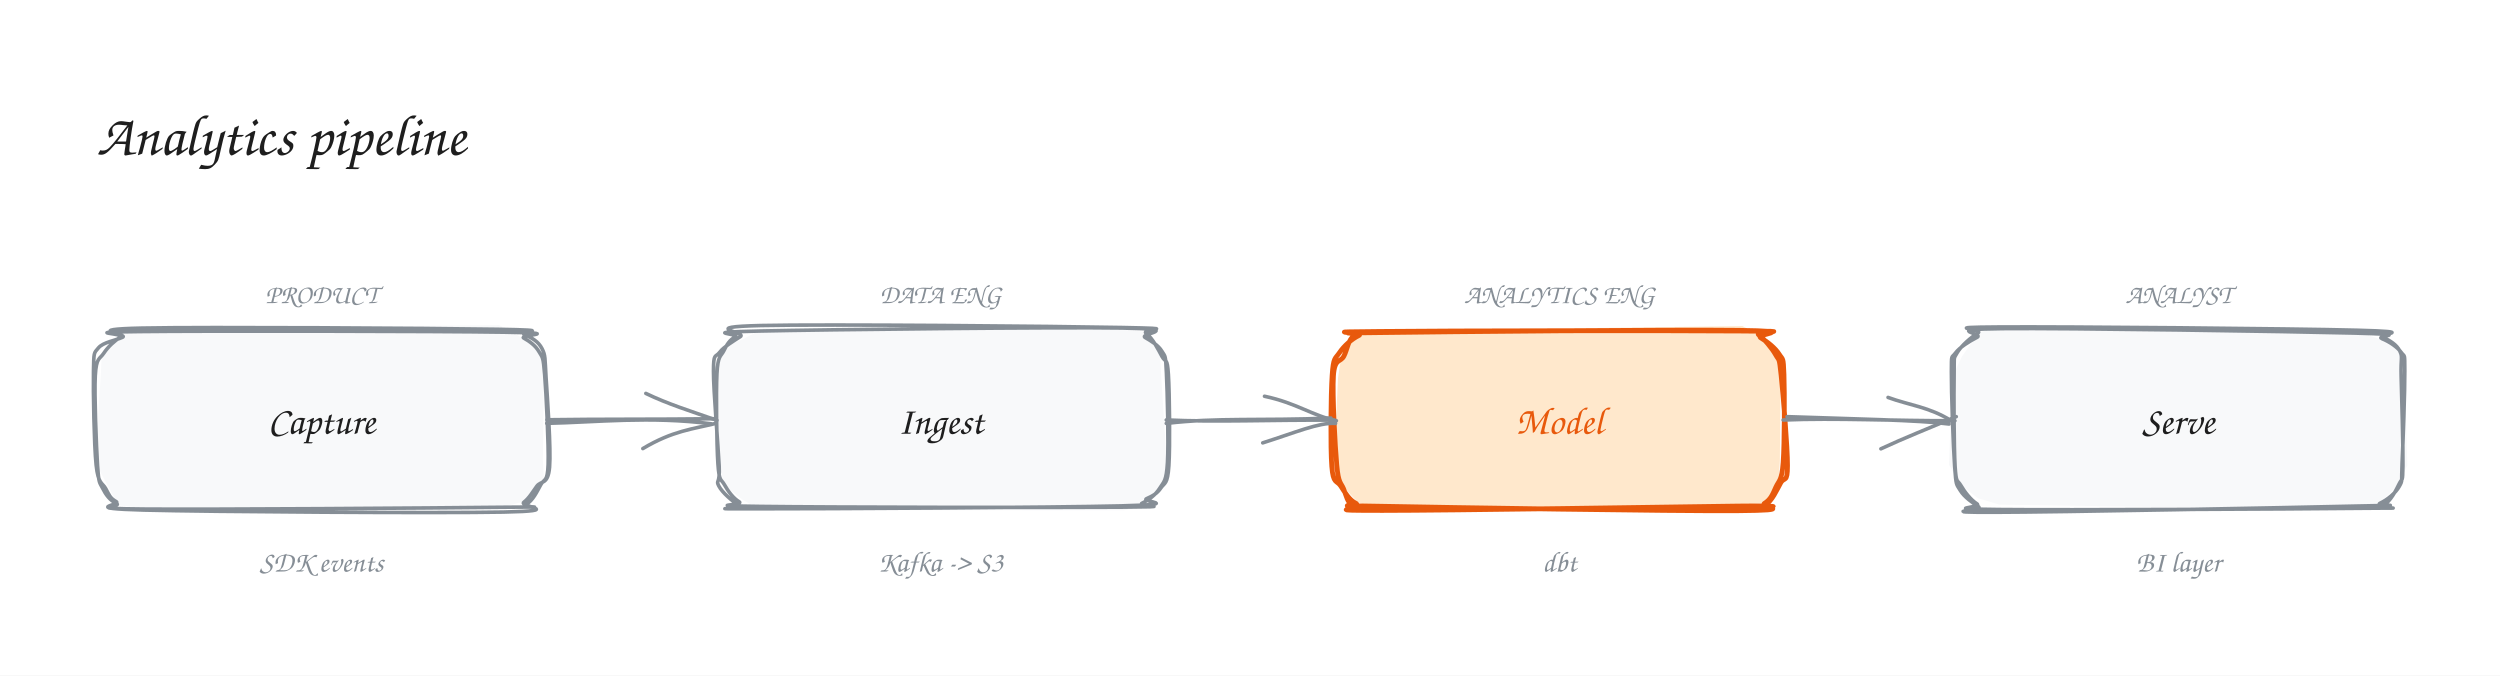
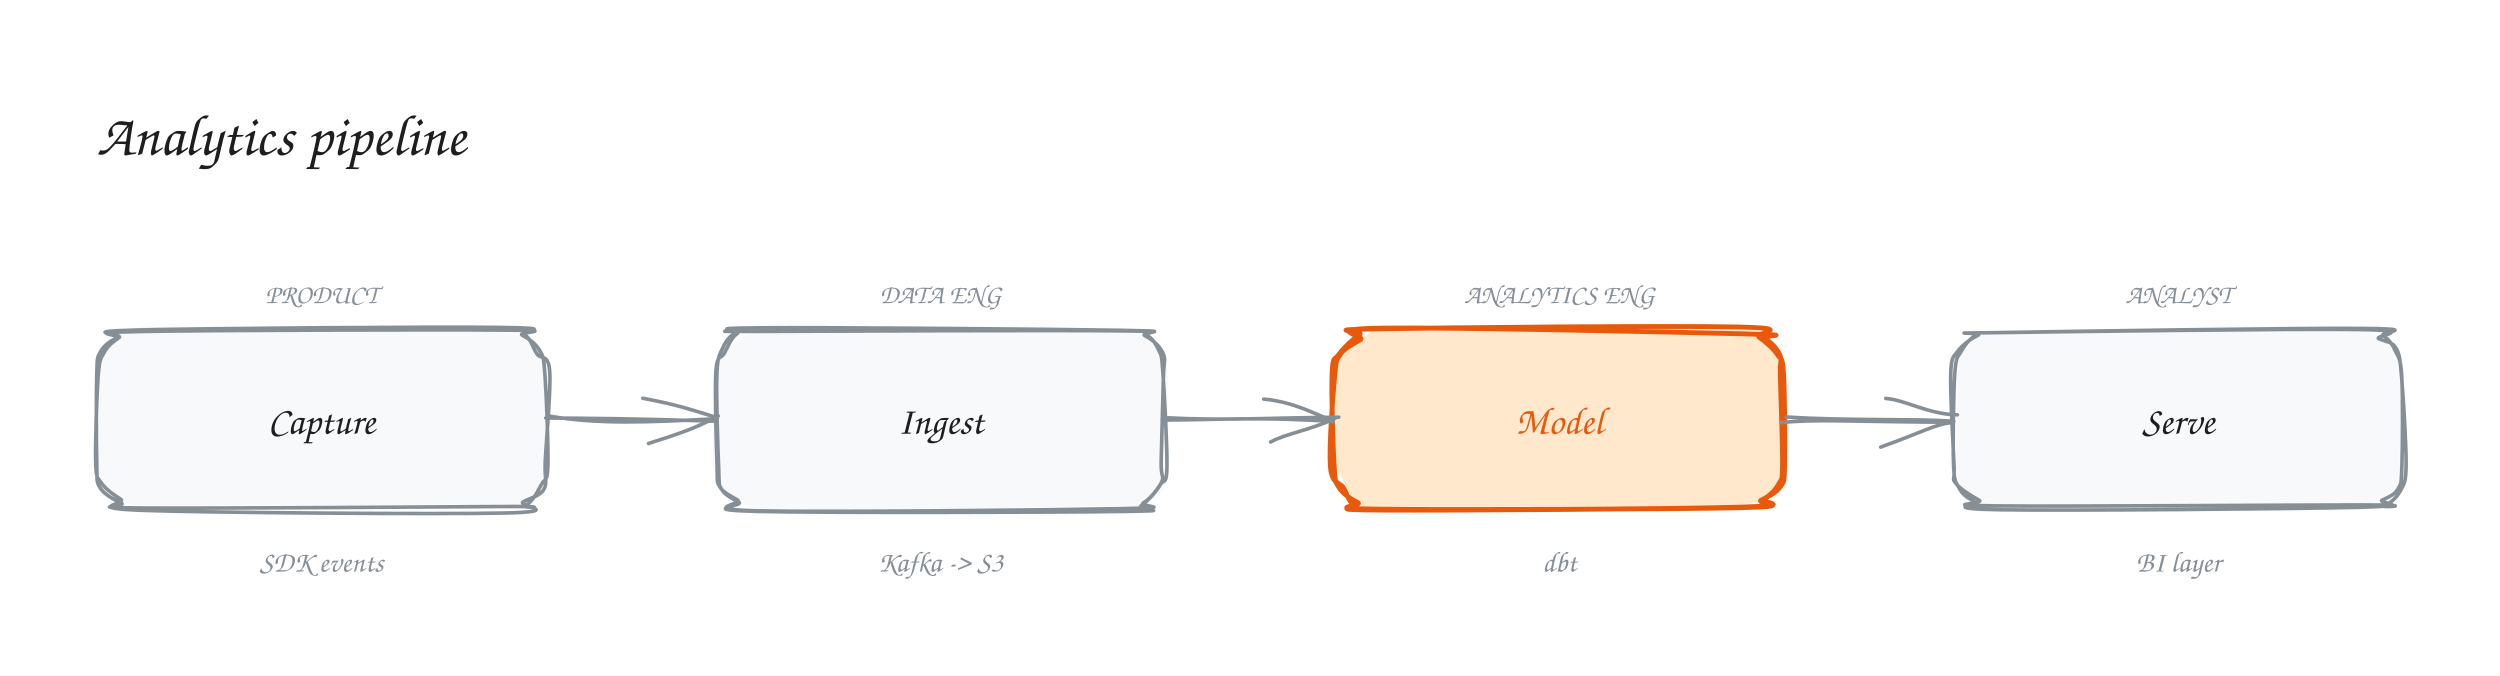
<svg xmlns="http://www.w3.org/2000/svg" width="1034.00" height="279.40" viewBox="0 0 1034.00 279.40">
  <rect width="1034.00" height="279.40" fill="#ffffff" />
-   <path d="M 206.41 134.45 L 217.26 140.47 L 223.23 146.42 L 224.99 153.96 L 224.53 190.21 L 225.06 199.58 L 218.31 207.02 L 207.26 209.84 L 58.80 210.12 L 48.84 208.94 L 44.10 200.06 L 39.30 191.11 L 41.73 154.48 L 42.02 146.91 L 49.43 137.64 L 59.76 135.93 Z" fill="#f8f9fa" stroke="none" opacity="1.00" />
-   <path d="M 208.61 137.40 C 235.10 137.85, 214.24 138.48, 216.62 139.82 C 219.01 141.16, 221.48 142.93, 222.92 145.45 C 224.36 147.97, 224.64 147.18, 225.27 154.95 C 225.90 162.72, 226.97 184.48, 226.71 192.07 C 226.44 199.66, 225.19 197.72, 223.66 200.48 C 222.14 203.24, 220.39 207.09, 217.55 208.64 C 214.71 210.20, 232.94 209.49, 206.60 209.81 C 180.27 210.12, 85.93 210.79, 59.54 210.54 C 33.14 210.29, 51.06 209.71, 48.21 208.29 C 45.37 206.86, 43.77 204.61, 42.46 201.98 C 41.15 199.35, 40.85 200.27, 40.34 192.50 C 39.84 184.74, 38.98 163.12, 39.41 155.38 C 39.85 147.64, 41.19 148.72, 42.95 146.05 C 44.71 143.38, 47.50 140.83, 49.96 139.34 C 52.41 137.86, 31.24 137.46, 57.68 137.14 C 84.12 136.81, 182.12 136.95, 208.61 137.40 M 205.74 136.19 C 232.11 136.64, 213.85 137.06, 216.92 138.39 C 219.99 139.73, 222.69 141.23, 224.18 144.19 C 225.67 147.14, 225.33 147.95, 225.85 156.13 C 226.37 164.30, 227.94 185.73, 227.30 193.22 C 226.66 200.71, 223.79 198.67, 222.02 201.09 C 220.24 203.52, 218.92 205.97, 216.63 207.75 C 214.33 209.54, 234.45 211.26, 208.25 211.79 C 182.06 212.32, 86.18 211.68, 59.47 210.96 C 32.77 210.24, 50.67 208.93, 48.05 207.46 C 45.43 205.98, 45.13 204.65, 43.75 202.12 C 42.37 199.60, 40.61 200.38, 39.76 192.29 C 38.91 184.20, 38.50 161.66, 38.66 153.59 C 38.82 145.52, 38.73 146.21, 40.73 143.86 C 42.73 141.52, 47.68 140.86, 50.67 139.50 C 53.67 138.14, 32.86 136.25, 58.70 135.70 C 84.55 135.15, 179.37 135.74, 205.74 136.19" stroke="#868e96" stroke-width="1.5" fill="none" stroke-linecap="round" stroke-linejoin="round" opacity="1.00" />
-   <path d="M 465.30 136.54 L 472.86 137.08 L 479.72 145.46 L 480.23 154.88 L 482.69 193.37 L 480.83 201.01 L 474.66 208.63 L 464.78 211.06 L 314.57 210.96 L 306.88 206.53 L 299.42 200.62 L 297.43 191.30 L 295.87 154.25 L 297.75 143.79 L 306.99 140.42 L 315.85 135.80 Z" fill="#f8f9fa" stroke="none" opacity="1.00" />
-   <path d="M 464.11 135.68 C 490.69 136.12, 470.85 137.97, 473.59 139.57 C 476.33 141.17, 479.08 142.82, 480.56 145.26 C 482.03 147.70, 482.05 146.55, 482.43 154.21 C 482.82 161.87, 483.34 183.24, 482.87 191.20 C 482.40 199.16, 481.39 199.13, 479.64 201.96 C 477.88 204.78, 475.02 206.83, 472.35 208.13 C 469.68 209.43, 489.94 209.55, 463.64 209.77 C 437.34 209.99, 340.87 209.82, 314.56 209.45 C 288.24 209.08, 308.23 209.05, 305.75 207.56 C 303.27 206.08, 301.14 203.17, 299.67 200.55 C 298.21 197.92, 297.46 199.49, 296.93 191.83 C 296.41 184.17, 296.12 162.38, 296.52 154.59 C 296.93 146.79, 298.12 147.61, 299.39 145.06 C 300.65 142.52, 301.67 140.67, 304.13 139.31 C 306.59 137.95, 287.46 137.52, 314.13 136.92 C 340.79 136.31, 437.53 135.24, 464.11 135.68 M 464.17 135.46 C 490.73 136.00, 471.29 135.88, 474.03 137.88 C 476.76 139.88, 479.06 144.61, 480.60 147.45 C 482.14 150.30, 482.78 147.44, 483.25 154.97 C 483.73 162.51, 483.97 184.87, 483.44 192.68 C 482.92 200.49, 481.67 199.57, 480.13 201.83 C 478.59 204.10, 476.92 205.04, 474.19 206.27 C 471.45 207.51, 490.56 208.54, 463.69 209.23 C 436.83 209.92, 339.33 210.47, 313.00 210.44 C 286.67 210.41, 308.32 210.63, 305.71 209.06 C 303.10 207.49, 298.69 203.72, 297.31 201.01 C 295.94 198.30, 297.83 200.72, 297.45 192.80 C 297.08 184.89, 295.05 161.38, 295.09 153.53 C 295.12 145.69, 295.79 148.11, 297.64 145.72 C 299.50 143.34, 303.40 141.05, 306.24 139.21 C 309.08 137.36, 288.34 135.26, 314.66 134.64 C 340.99 134.02, 437.61 134.92, 464.17 135.46" stroke="#868e96" stroke-width="1.5" fill="none" stroke-linecap="round" stroke-linejoin="round" opacity="1.00" />
-   <path d="M 720.65 134.86 L 729.33 139.45 L 735.22 144.21 L 736.46 155.66 L 736.15 190.57 L 735.39 202.55 L 729.93 208.04 L 718.10 208.86 L 570.70 211.40 L 561.41 207.60 L 553.81 199.36 L 551.79 190.48 L 553.41 156.32 L 554.91 146.13 L 559.25 137.94 L 569.26 136.86 Z" fill="#ffe8cc" stroke="none" opacity="1.00" />
-   <path d="M 719.13 136.63 C 745.28 136.99, 725.46 138.08, 728.24 139.72 C 731.03 141.36, 734.25 143.96, 735.85 146.48 C 737.44 149.01, 737.56 147.41, 737.84 154.87 C 738.12 162.33, 738.08 183.45, 737.52 191.22 C 736.96 198.99, 735.78 198.65, 734.50 201.47 C 733.22 204.29, 732.48 206.53, 729.82 208.16 C 727.17 209.78, 744.96 211.02, 718.55 211.23 C 692.14 211.43, 597.66 209.90, 571.38 209.40 C 545.10 208.89, 563.66 209.60, 560.85 208.20 C 558.05 206.81, 556.21 203.59, 554.54 201.03 C 552.87 198.47, 551.42 200.47, 550.83 192.85 C 550.23 185.24, 550.43 163.18, 550.97 155.34 C 551.50 147.50, 552.18 148.59, 554.03 145.82 C 555.87 143.06, 559.16 140.15, 562.04 138.77 C 564.92 137.40, 545.13 137.91, 571.31 137.55 C 597.49 137.19, 692.97 136.27, 719.13 136.63 M 720.63 136.91 C 746.75 137.14, 725.07 136.87, 727.37 138.50 C 729.67 140.14, 732.86 143.97, 734.41 146.73 C 735.96 149.50, 735.84 147.45, 736.66 155.09 C 737.48 162.74, 739.34 185.14, 739.31 192.58 C 739.28 200.03, 738.04 197.02, 736.48 199.74 C 734.93 202.46, 732.93 207.31, 730.00 208.91 C 727.07 210.50, 745.25 208.94, 718.89 209.31 C 692.53 209.68, 598.37 211.12, 571.85 211.11 C 545.33 211.11, 562.47 210.76, 559.78 209.29 C 557.10 207.81, 556.90 205.10, 555.75 202.28 C 554.60 199.47, 553.60 200.20, 552.89 192.40 C 552.18 184.59, 551.00 162.99, 551.50 155.46 C 551.99 147.94, 554.42 150.05, 555.85 147.27 C 557.28 144.49, 557.61 140.45, 560.08 138.76 C 562.54 137.06, 543.89 137.41, 570.65 137.10 C 597.41 136.79, 694.51 136.67, 720.63 136.91" stroke="#e8590c" stroke-width="2.0" fill="none" stroke-linecap="round" stroke-linejoin="round" opacity="1.00" />
-   <path d="M 973.56 136.53 L 983.12 139.88 L 991.88 144.56 L 994.70 156.04 L 995.67 192.50 L 991.71 200.91 L 983.66 208.52 L 974.76 210.93 L 826.99 208.73 L 818.02 206.05 L 810.72 200.42 L 806.08 192.19 L 807.52 155.79 L 811.47 147.43 L 818.36 137.60 L 828.28 134.78 Z" fill="#f8f9fa" stroke="none" opacity="1.00" />
-   <path d="M 975.06 136.59 C 1001.50 137.29, 982.56 137.99, 985.48 139.42 C 988.40 140.86, 991.30 142.51, 992.57 145.21 C 993.84 147.91, 992.89 147.73, 993.11 155.63 C 993.32 163.53, 993.98 185.21, 993.85 192.61 C 993.72 200.02, 993.65 197.34, 992.33 200.06 C 991.01 202.78, 988.73 207.26, 985.91 208.95 C 983.09 210.65, 1001.96 209.94, 975.43 210.24 C 948.91 210.53, 853.06 211.03, 826.77 210.73 C 800.48 210.42, 820.33 210.06, 817.70 208.40 C 815.08 206.74, 812.54 203.39, 811.02 200.78 C 809.51 198.17, 809.09 200.37, 808.62 192.72 C 808.16 185.07, 808.09 162.68, 808.23 154.88 C 808.37 147.08, 807.82 148.77, 809.47 145.91 C 811.11 143.05, 815.21 139.50, 818.11 137.72 C 821.00 135.94, 800.70 135.42, 826.86 135.23 C 853.02 135.04, 948.63 135.89, 975.06 136.59 M 973.72 137.76 C 999.85 138.45, 981.88 138.72, 985.12 140.05 C 988.35 141.38, 991.53 143.52, 993.12 145.72 C 994.70 147.92, 994.57 145.63, 994.63 153.27 C 994.70 160.92, 993.88 183.64, 993.50 191.62 C 993.12 199.60, 993.87 198.41, 992.35 201.16 C 990.83 203.91, 987.37 206.77, 984.40 208.13 C 981.43 209.49, 1001.14 208.69, 974.54 209.31 C 947.93 209.94, 850.80 211.84, 824.77 211.88 C 798.74 211.93, 820.68 211.09, 818.35 209.58 C 816.01 208.07, 812.40 205.58, 810.75 202.82 C 809.10 200.06, 809.06 201.21, 808.45 193.05 C 807.85 184.88, 807.03 161.68, 807.09 153.83 C 807.14 145.99, 807.02 148.38, 808.79 145.99 C 810.57 143.60, 814.49 141.18, 817.74 139.50 C 820.99 137.82, 802.30 136.21, 828.30 135.92 C 854.30 135.63, 947.58 137.08, 973.72 137.76" stroke="#868e96" stroke-width="1.5" fill="none" stroke-linecap="round" stroke-linejoin="round" opacity="1.00" />
-   <path d="M 226.14 175.09 C 246.79 174.64, 268.77 172.07, 294.07 175.27 M 226.25 173.62 C 248.37 173.28, 271.26 173.50, 295.66 173.19" stroke="#868e96" stroke-width="1.5" fill="none" stroke-linecap="round" stroke-linejoin="round" opacity="1.00" />
-   <path d="M 296.14 175.09 C 286.58 177.49, 278.35 178.08, 265.88 185.53 M 296.50 173.84 C 285.55 170.00, 276.13 167.08, 267.12 162.72" stroke="#868e96" stroke-width="1.5" fill="none" stroke-linecap="round" stroke-linejoin="round" opacity="1.00" />
-   <path d="M 482.37 175.12 C 503.43 172.63, 521.16 174.10, 550.46 172.91 M 482.36 173.70 C 502.84 174.65, 525.17 173.63, 551.60 173.77" stroke="#868e96" stroke-width="1.5" fill="none" stroke-linecap="round" stroke-linejoin="round" opacity="1.00" />
-   <path d="M 552.37 175.12 C 545.53 174.64, 535.43 179.02, 522.27 183.17 M 552.72 174.01 C 542.66 171.87, 536.35 166.72, 523.00 163.89" stroke="#868e96" stroke-width="1.5" fill="none" stroke-linecap="round" stroke-linejoin="round" opacity="1.00" />
-   <path d="M 739.11 172.33 C 766.60 173.29, 793.61 173.74, 806.13 175.37 M 737.53 173.71 C 759.86 172.80, 782.56 174.10, 808.55 174.02" stroke="#868e96" stroke-width="1.5" fill="none" stroke-linecap="round" stroke-linejoin="round" opacity="1.00" />
-   <path d="M 809.11 172.33 C 798.45 176.83, 787.24 181.28, 777.94 185.63 M 807.06 174.02 C 797.92 168.28, 789.59 167.60, 780.90 164.38" stroke="#868e96" stroke-width="1.5" fill="none" stroke-linecap="round" stroke-linejoin="round" opacity="1.00" />
+   <path d="M 208.39 137.44 L 215.17 138.78 L 224.47 146.63 L 227.20 153.63 L 225.65 191.34 L 225.39 199.92 L 214.79 209.27 L 207.87 208.69 L 56.99 209.23 L 50.19 207.73 L 41.09 202.43 L 38.12 191.94 L 41.32 156.15 L 41.17 145.58 L 50.05 139.44 L 58.23 135.04 Z" fill="#f8f9fa" stroke="none" opacity="1.00" />
+   <path d="M 207.82 136.54 C 234.07 136.78, 213.38 137.23, 215.92 138.60 C 218.46 139.97, 221.50 142.00, 223.08 144.74 C 224.66 147.48, 224.80 147.10, 225.39 155.04 C 225.98 162.98, 226.85 184.84, 226.62 192.38 C 226.38 199.92, 225.51 197.50, 223.98 200.28 C 222.45 203.05, 220.37 207.48, 217.44 209.02 C 214.51 210.56, 232.87 209.32, 206.40 209.50 C 179.93 209.68, 84.66 210.32, 58.64 210.10 C 32.61 209.87, 53.13 209.54, 50.25 208.14 C 47.37 206.74, 43.06 204.53, 41.36 201.68 C 39.65 198.84, 40.25 198.82, 40.02 191.06 C 39.80 183.30, 39.77 162.69, 40.01 155.11 C 40.25 147.54, 40.11 148.15, 41.48 145.59 C 42.85 143.03, 45.43 141.16, 48.25 139.74 C 51.08 138.33, 31.84 137.65, 58.43 137.11 C 85.02 136.58, 181.57 136.29, 207.82 136.54 M 206.40 135.41 C 233.12 135.74, 214.41 136.66, 217.03 138.49 C 219.64 140.31, 220.36 143.86, 222.08 146.36 C 223.80 148.85, 226.78 146.13, 227.36 153.45 C 227.93 160.77, 225.93 182.12, 225.53 190.27 C 225.13 198.41, 226.52 199.43, 224.98 202.32 C 223.45 205.21, 219.09 205.97, 216.34 207.62 C 213.60 209.26, 234.60 211.61, 208.51 212.19 C 182.43 212.77, 86.28 212.06, 59.85 211.12 C 33.42 210.17, 52.93 208.40, 49.94 206.49 C 46.94 204.59, 43.63 202.29, 41.90 199.70 C 40.18 197.11, 39.80 198.32, 39.58 190.95 C 39.36 183.58, 40.00 163.05, 40.60 155.50 C 41.21 147.94, 41.75 148.26, 43.19 145.61 C 44.64 142.96, 47.02 141.13, 49.28 139.61 C 51.53 138.09, 30.53 137.19, 56.72 136.49 C 82.91 135.79, 179.69 135.08, 206.40 135.41" stroke="#868e96" stroke-width="1.5" fill="none" stroke-linecap="round" stroke-linejoin="round" opacity="1.00" />
+   <path d="M 465.37 136.34 L 471.78 137.83 L 481.27 144.51 L 483.12 156.10 L 483.30 192.48 L 481.21 202.71 L 473.86 209.31 L 463.51 209.26 L 315.15 211.52 L 306.51 208.41 L 298.77 202.39 L 294.53 192.35 L 295.34 153.69 L 297.29 146.99 L 307.24 139.29 L 315.51 136.74 Z" fill="#f8f9fa" stroke="none" opacity="1.00" />
+   <path d="M 463.10 136.60 C 489.62 137.07, 471.23 137.07, 473.90 138.42 C 476.58 139.77, 477.98 142.09, 479.16 144.68 C 480.34 147.27, 480.38 145.87, 480.96 153.94 C 481.54 162.01, 482.82 185.34, 482.65 193.09 C 482.48 200.84, 481.54 197.93, 479.92 200.42 C 478.29 202.91, 475.66 206.35, 472.88 208.01 C 470.11 209.67, 489.72 209.83, 463.28 210.38 C 436.83 210.93, 340.60 211.89, 314.22 211.29 C 287.84 210.69, 307.77 208.45, 305.01 206.78 C 302.25 205.11, 299.08 203.75, 297.67 201.27 C 296.26 198.78, 296.82 199.78, 296.55 191.86 C 296.28 183.94, 295.58 161.36, 296.08 153.74 C 296.58 146.12, 298.10 148.75, 299.57 146.13 C 301.04 143.50, 302.36 139.74, 304.90 137.98 C 307.43 136.22, 288.41 135.81, 314.78 135.58 C 341.14 135.35, 436.58 136.13, 463.10 136.60 M 462.43 136.84 C 489.07 137.14, 470.46 137.31, 473.57 138.87 C 476.67 140.42, 479.78 143.21, 481.05 146.18 C 482.31 149.15, 481.29 149.23, 481.16 156.70 C 481.02 164.16, 480.38 183.80, 480.25 190.95 C 480.11 198.09, 481.72 196.54, 480.34 199.58 C 478.96 202.62, 474.76 207.20, 471.97 209.19 C 469.17 211.19, 490.01 211.16, 463.59 211.55 C 437.17 211.94, 339.76 212.16, 313.43 211.53 C 287.10 210.89, 308.09 209.25, 305.61 207.74 C 303.12 206.23, 299.90 204.89, 298.50 202.46 C 297.11 200.04, 297.57 201.02, 297.23 193.18 C 296.89 185.34, 296.20 163.60, 296.48 155.40 C 296.76 147.20, 297.59 146.91, 298.90 143.96 C 300.22 141.01, 301.88 138.84, 304.35 137.69 C 306.82 136.55, 287.37 137.22, 313.72 137.08 C 340.06 136.94, 435.79 136.54, 462.43 136.84" stroke="#868e96" stroke-width="1.5" fill="none" stroke-linecap="round" stroke-linejoin="round" opacity="1.00" />
+   <path d="M 720.28 135.34 L 728.87 136.96 L 734.89 145.01 L 736.58 156.72 L 739.09 193.70 L 736.84 200.26 L 729.48 207.00 L 719.16 209.14 L 571.67 211.34 L 560.23 208.36 L 555.79 199.22 L 550.75 190.75 L 552.14 153.00 L 554.94 145.23 L 561.95 140.47 L 570.22 135.55 Z" fill="#ffe8cc" stroke="none" opacity="1.00" />
+   <path d="M 718.37 135.23 C 744.68 135.81, 724.82 137.57, 727.63 139.50 C 730.45 141.42, 733.57 144.26, 735.25 146.79 C 736.92 149.32, 737.18 147.11, 737.66 154.68 C 738.14 162.25, 738.35 184.44, 738.13 192.22 C 737.91 200.00, 737.97 198.89, 736.35 201.34 C 734.73 203.78, 731.24 205.43, 728.41 206.87 C 725.58 208.32, 745.63 209.38, 719.37 210.00 C 693.10 210.62, 597.13 210.95, 570.83 210.59 C 544.53 210.24, 564.40 209.36, 561.57 207.88 C 558.75 206.39, 555.51 204.34, 553.88 201.70 C 552.24 199.06, 552.25 199.93, 551.76 192.04 C 551.27 184.16, 550.60 161.99, 550.95 154.40 C 551.30 146.80, 551.97 149.15, 553.87 146.48 C 555.77 143.80, 559.72 140.10, 562.36 138.36 C 565.01 136.62, 543.76 136.54, 569.77 136.02 C 595.77 135.50, 692.06 134.65, 718.37 135.23 M 720.80 138.07 C 747.14 138.78, 727.21 138.52, 729.76 139.96 C 732.31 141.40, 735.00 144.12, 736.09 146.72 C 737.19 149.32, 736.13 148.02, 736.33 155.56 C 736.52 163.10, 737.35 184.53, 737.26 191.95 C 737.16 199.37, 737.02 197.69, 735.74 200.09 C 734.47 202.49, 732.35 204.74, 729.59 206.36 C 726.83 207.97, 745.44 209.00, 719.18 209.77 C 692.92 210.54, 598.53 211.15, 572.02 210.97 C 545.51 210.79, 562.85 210.23, 560.13 208.71 C 557.42 207.19, 557.36 204.45, 555.71 201.83 C 554.06 199.20, 550.87 200.58, 550.25 192.95 C 549.62 185.32, 551.25 163.83, 551.96 156.07 C 552.68 148.30, 552.77 148.94, 554.55 146.34 C 556.33 143.75, 559.80 142.29, 562.66 140.51 C 565.52 138.74, 545.37 136.10, 571.72 135.70 C 598.08 135.29, 694.46 137.36, 720.80 138.07" stroke="#e8590c" stroke-width="2.0" fill="none" stroke-linecap="round" stroke-linejoin="round" opacity="1.00" />
+   <path d="M 976.24 135.50 L 984.80 139.74 L 991.94 146.18 L 992.86 154.76 L 992.46 191.43 L 993.45 199.67 L 983.96 207.52 L 976.48 211.14 L 824.76 210.96 L 817.21 209.65 L 810.90 201.62 L 809.01 193.85 L 809.69 156.62 L 809.01 146.81 L 816.58 139.81 L 827.62 136.78 Z" fill="#f8f9fa" stroke="none" opacity="1.00" />
+   <path d="M 976.57 135.82 C 1003.11 136.03, 983.33 137.29, 985.69 138.85 C 988.06 140.41, 989.48 142.37, 990.75 145.19 C 992.03 148.01, 992.92 147.88, 993.37 155.77 C 993.81 163.66, 993.69 184.78, 993.43 192.52 C 993.17 200.26, 993.17 199.82, 991.81 202.20 C 990.45 204.59, 988.03 205.56, 985.28 206.83 C 982.53 208.10, 1001.61 209.16, 975.30 209.82 C 948.99 210.49, 853.96 211.29, 827.43 210.84 C 800.91 210.40, 819.02 208.68, 816.16 207.16 C 813.29 205.65, 811.61 204.36, 810.24 201.77 C 808.88 199.18, 808.25 199.49, 807.96 191.64 C 807.67 183.80, 807.97 162.42, 808.49 154.71 C 809.02 147.00, 809.64 148.05, 811.12 145.37 C 812.60 142.69, 814.80 139.93, 817.36 138.62 C 819.91 137.32, 799.91 138.03, 826.45 137.56 C 852.99 137.09, 950.03 135.60, 976.57 135.82 M 975.39 136.30 C 1001.83 136.72, 981.29 138.82, 983.89 140.08 C 986.48 141.35, 989.37 141.20, 990.94 143.90 C 992.52 146.60, 992.63 148.32, 993.33 156.31 C 994.03 164.29, 995.23 184.07, 995.17 191.80 C 995.10 199.54, 994.46 199.83, 992.95 202.73 C 991.43 205.62, 988.83 208.13, 986.10 209.15 C 983.36 210.16, 1003.30 208.81, 976.55 208.83 C 949.80 208.84, 851.94 209.55, 825.62 209.23 C 799.30 208.91, 821.39 208.48, 818.61 206.92 C 815.82 205.36, 810.63 202.30, 808.90 199.88 C 807.17 197.46, 808.55 199.93, 808.20 192.42 C 807.85 184.91, 806.55 162.67, 806.81 154.80 C 807.08 146.93, 807.88 147.91, 809.78 145.21 C 811.69 142.51, 815.64 139.86, 818.22 138.59 C 820.80 137.32, 799.06 137.97, 825.26 137.59 C 851.45 137.21, 948.95 135.89, 975.39 136.30" stroke="#868e96" stroke-width="1.5" fill="none" stroke-linecap="round" stroke-linejoin="round" opacity="1.00" />
+   <path d="M 227.09 172.06 C 246.73 175.56, 268.41 174.72, 296.40 173.17 M 225.70 172.89 C 243.64 173.02, 261.97 173.09, 295.03 174.19" stroke="#868e96" stroke-width="1.5" fill="none" stroke-linecap="round" stroke-linejoin="round" opacity="1.00" />
+   <path d="M 297.09 172.06 C 285.87 178.19, 276.72 180.57, 268.21 183.43 M 295.40 172.38 C 287.61 169.99, 280.63 167.47, 265.87 164.72" stroke="#868e96" stroke-width="1.5" fill="none" stroke-linecap="round" stroke-linejoin="round" opacity="1.00" />
+   <path d="M 482.45 172.79 C 506.93 174.07, 526.92 172.75, 553.73 172.56 M 481.67 173.73 C 502.92 173.68, 522.30 172.26, 551.43 174.37" stroke="#868e96" stroke-width="1.5" fill="none" stroke-linecap="round" stroke-linejoin="round" opacity="1.00" />
+   <path d="M 552.45 172.79 C 543.97 177.38, 531.08 179.50, 525.54 182.82 M 551.33 174.07 C 545.22 171.95, 535.29 166.13, 522.67 165.07" stroke="#868e96" stroke-width="1.5" fill="none" stroke-linecap="round" stroke-linejoin="round" opacity="1.00" />
+   <path d="M 736.75 174.81 C 750.28 173.27, 764.88 174.41, 806.04 174.65 M 738.78 172.48 C 764.65 174.10, 791.88 173.06, 808.07 174.23" stroke="#868e96" stroke-width="1.5" fill="none" stroke-linecap="round" stroke-linejoin="round" opacity="1.00" />
+   <path d="M 806.75 174.81 C 800.30 175.55, 794.92 178.78, 777.85 184.92 M 809.57 171.57 C 797.51 171.39, 788.25 165.42, 779.95 164.79" stroke="#868e96" stroke-width="1.5" fill="none" stroke-linecap="round" stroke-linejoin="round" opacity="1.00" />
  <text x="40.00" y="40.00" font-size="24" font-family="Excalifont, Virgil, 'Segoe Print', 'Bradley Hand', 'Chalkboard SE', Chalkboard, 'Comic Sans MS', cursive" fill="#1e1e1e" text-anchor="start" opacity="1.00">
    <tspan x="40.00" dy="24.00">Analytics pipeline</tspan>
  </text>
  <text x="133.00" y="114.40" font-size="11" font-family="Excalifont, Virgil, 'Segoe Print', 'Bradley Hand', 'Chalkboard SE', Chalkboard, 'Comic Sans MS', cursive" fill="#868e96" text-anchor="middle" opacity="1.00">
    <tspan x="133.00" dy="11.00">PRODUCT</tspan>
  </text>
  <text x="133.00" y="163.40" font-size="16" font-family="Excalifont, Virgil, 'Segoe Print', 'Bradley Hand', 'Chalkboard SE', Chalkboard, 'Comic Sans MS', cursive" fill="#1e1e1e" text-anchor="middle" opacity="1.00">
    <tspan x="133.00" dy="16.00">Capture</tspan>
  </text>
  <text x="133.00" y="224.40" font-size="12" font-family="Excalifont, Virgil, 'Segoe Print', 'Bradley Hand', 'Chalkboard SE', Chalkboard, 'Comic Sans MS', cursive" fill="#868e96" text-anchor="middle" opacity="1.00">
    <tspan x="133.00" dy="12.00">SDK events</tspan>
  </text>
  <text x="389.00" y="114.40" font-size="11" font-family="Excalifont, Virgil, 'Segoe Print', 'Bradley Hand', 'Chalkboard SE', Chalkboard, 'Comic Sans MS', cursive" fill="#868e96" text-anchor="middle" opacity="1.00">
    <tspan x="389.00" dy="11.00">DATA ENG</tspan>
  </text>
  <text x="389.00" y="163.40" font-size="16" font-family="Excalifont, Virgil, 'Segoe Print', 'Bradley Hand', 'Chalkboard SE', Chalkboard, 'Comic Sans MS', cursive" fill="#1e1e1e" text-anchor="middle" opacity="1.00">
    <tspan x="389.00" dy="16.00">Ingest</tspan>
  </text>
  <text x="389.00" y="224.40" font-size="12" font-family="Excalifont, Virgil, 'Segoe Print', 'Bradley Hand', 'Chalkboard SE', Chalkboard, 'Comic Sans MS', cursive" fill="#868e96" text-anchor="middle" opacity="1.00">
    <tspan x="389.00" dy="12.00">Kafka -&gt; S3</tspan>
  </text>
  <text x="645.00" y="114.40" font-size="11" font-family="Excalifont, Virgil, 'Segoe Print', 'Bradley Hand', 'Chalkboard SE', Chalkboard, 'Comic Sans MS', cursive" fill="#868e96" text-anchor="middle" opacity="1.00">
    <tspan x="645.00" dy="11.00">ANALYTICS ENG</tspan>
  </text>
  <text x="645.00" y="163.40" font-size="16" font-family="Excalifont, Virgil, 'Segoe Print', 'Bradley Hand', 'Chalkboard SE', Chalkboard, 'Comic Sans MS', cursive" fill="#e8590c" text-anchor="middle" opacity="1.00">
    <tspan x="645.00" dy="16.00">Model</tspan>
  </text>
  <text x="645.00" y="224.40" font-size="12" font-family="Excalifont, Virgil, 'Segoe Print', 'Bradley Hand', 'Chalkboard SE', Chalkboard, 'Comic Sans MS', cursive" fill="#868e96" text-anchor="middle" opacity="1.00">
    <tspan x="645.00" dy="12.00">dbt</tspan>
  </text>
  <text x="901.00" y="114.40" font-size="11" font-family="Excalifont, Virgil, 'Segoe Print', 'Bradley Hand', 'Chalkboard SE', Chalkboard, 'Comic Sans MS', cursive" fill="#868e96" text-anchor="middle" opacity="1.00">
    <tspan x="901.00" dy="11.00">ANALYST</tspan>
  </text>
  <text x="901.00" y="163.40" font-size="16" font-family="Excalifont, Virgil, 'Segoe Print', 'Bradley Hand', 'Chalkboard SE', Chalkboard, 'Comic Sans MS', cursive" fill="#1e1e1e" text-anchor="middle" opacity="1.00">
    <tspan x="901.00" dy="16.00">Serve</tspan>
  </text>
  <text x="901.00" y="224.40" font-size="12" font-family="Excalifont, Virgil, 'Segoe Print', 'Bradley Hand', 'Chalkboard SE', Chalkboard, 'Comic Sans MS', cursive" fill="#868e96" text-anchor="middle" opacity="1.00">
    <tspan x="901.00" dy="12.00">BI layer</tspan>
  </text>
</svg>
